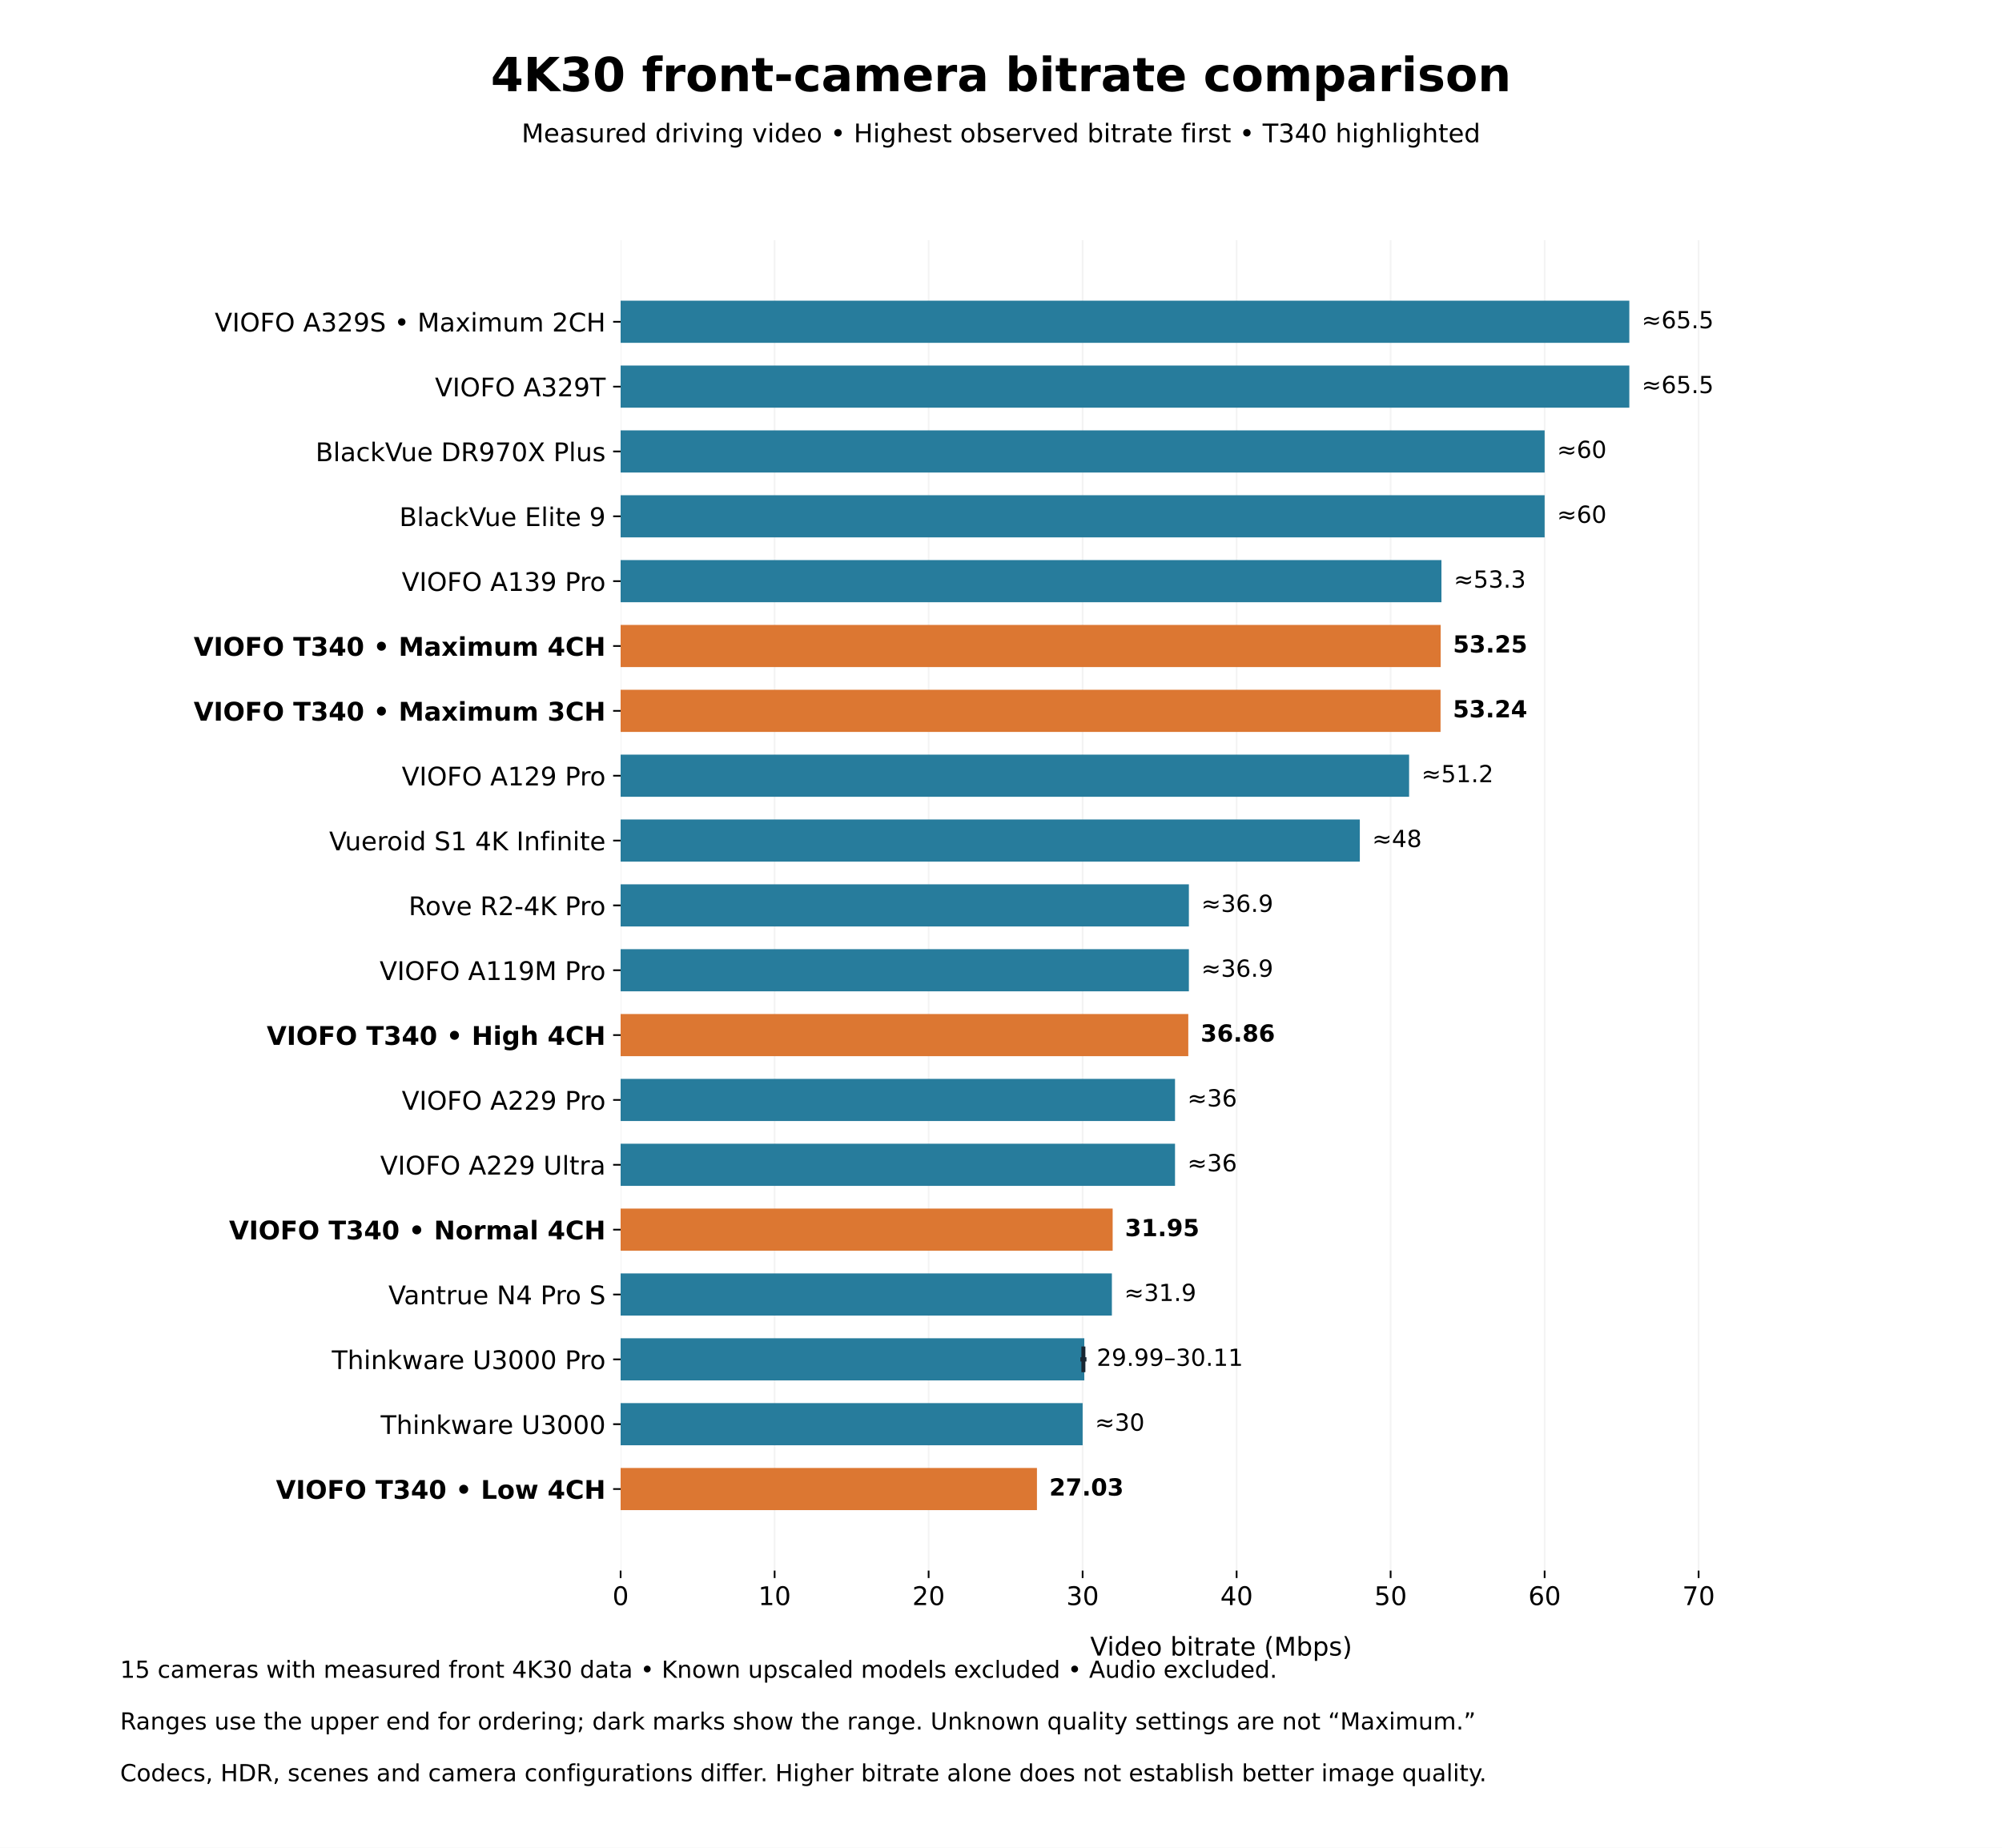
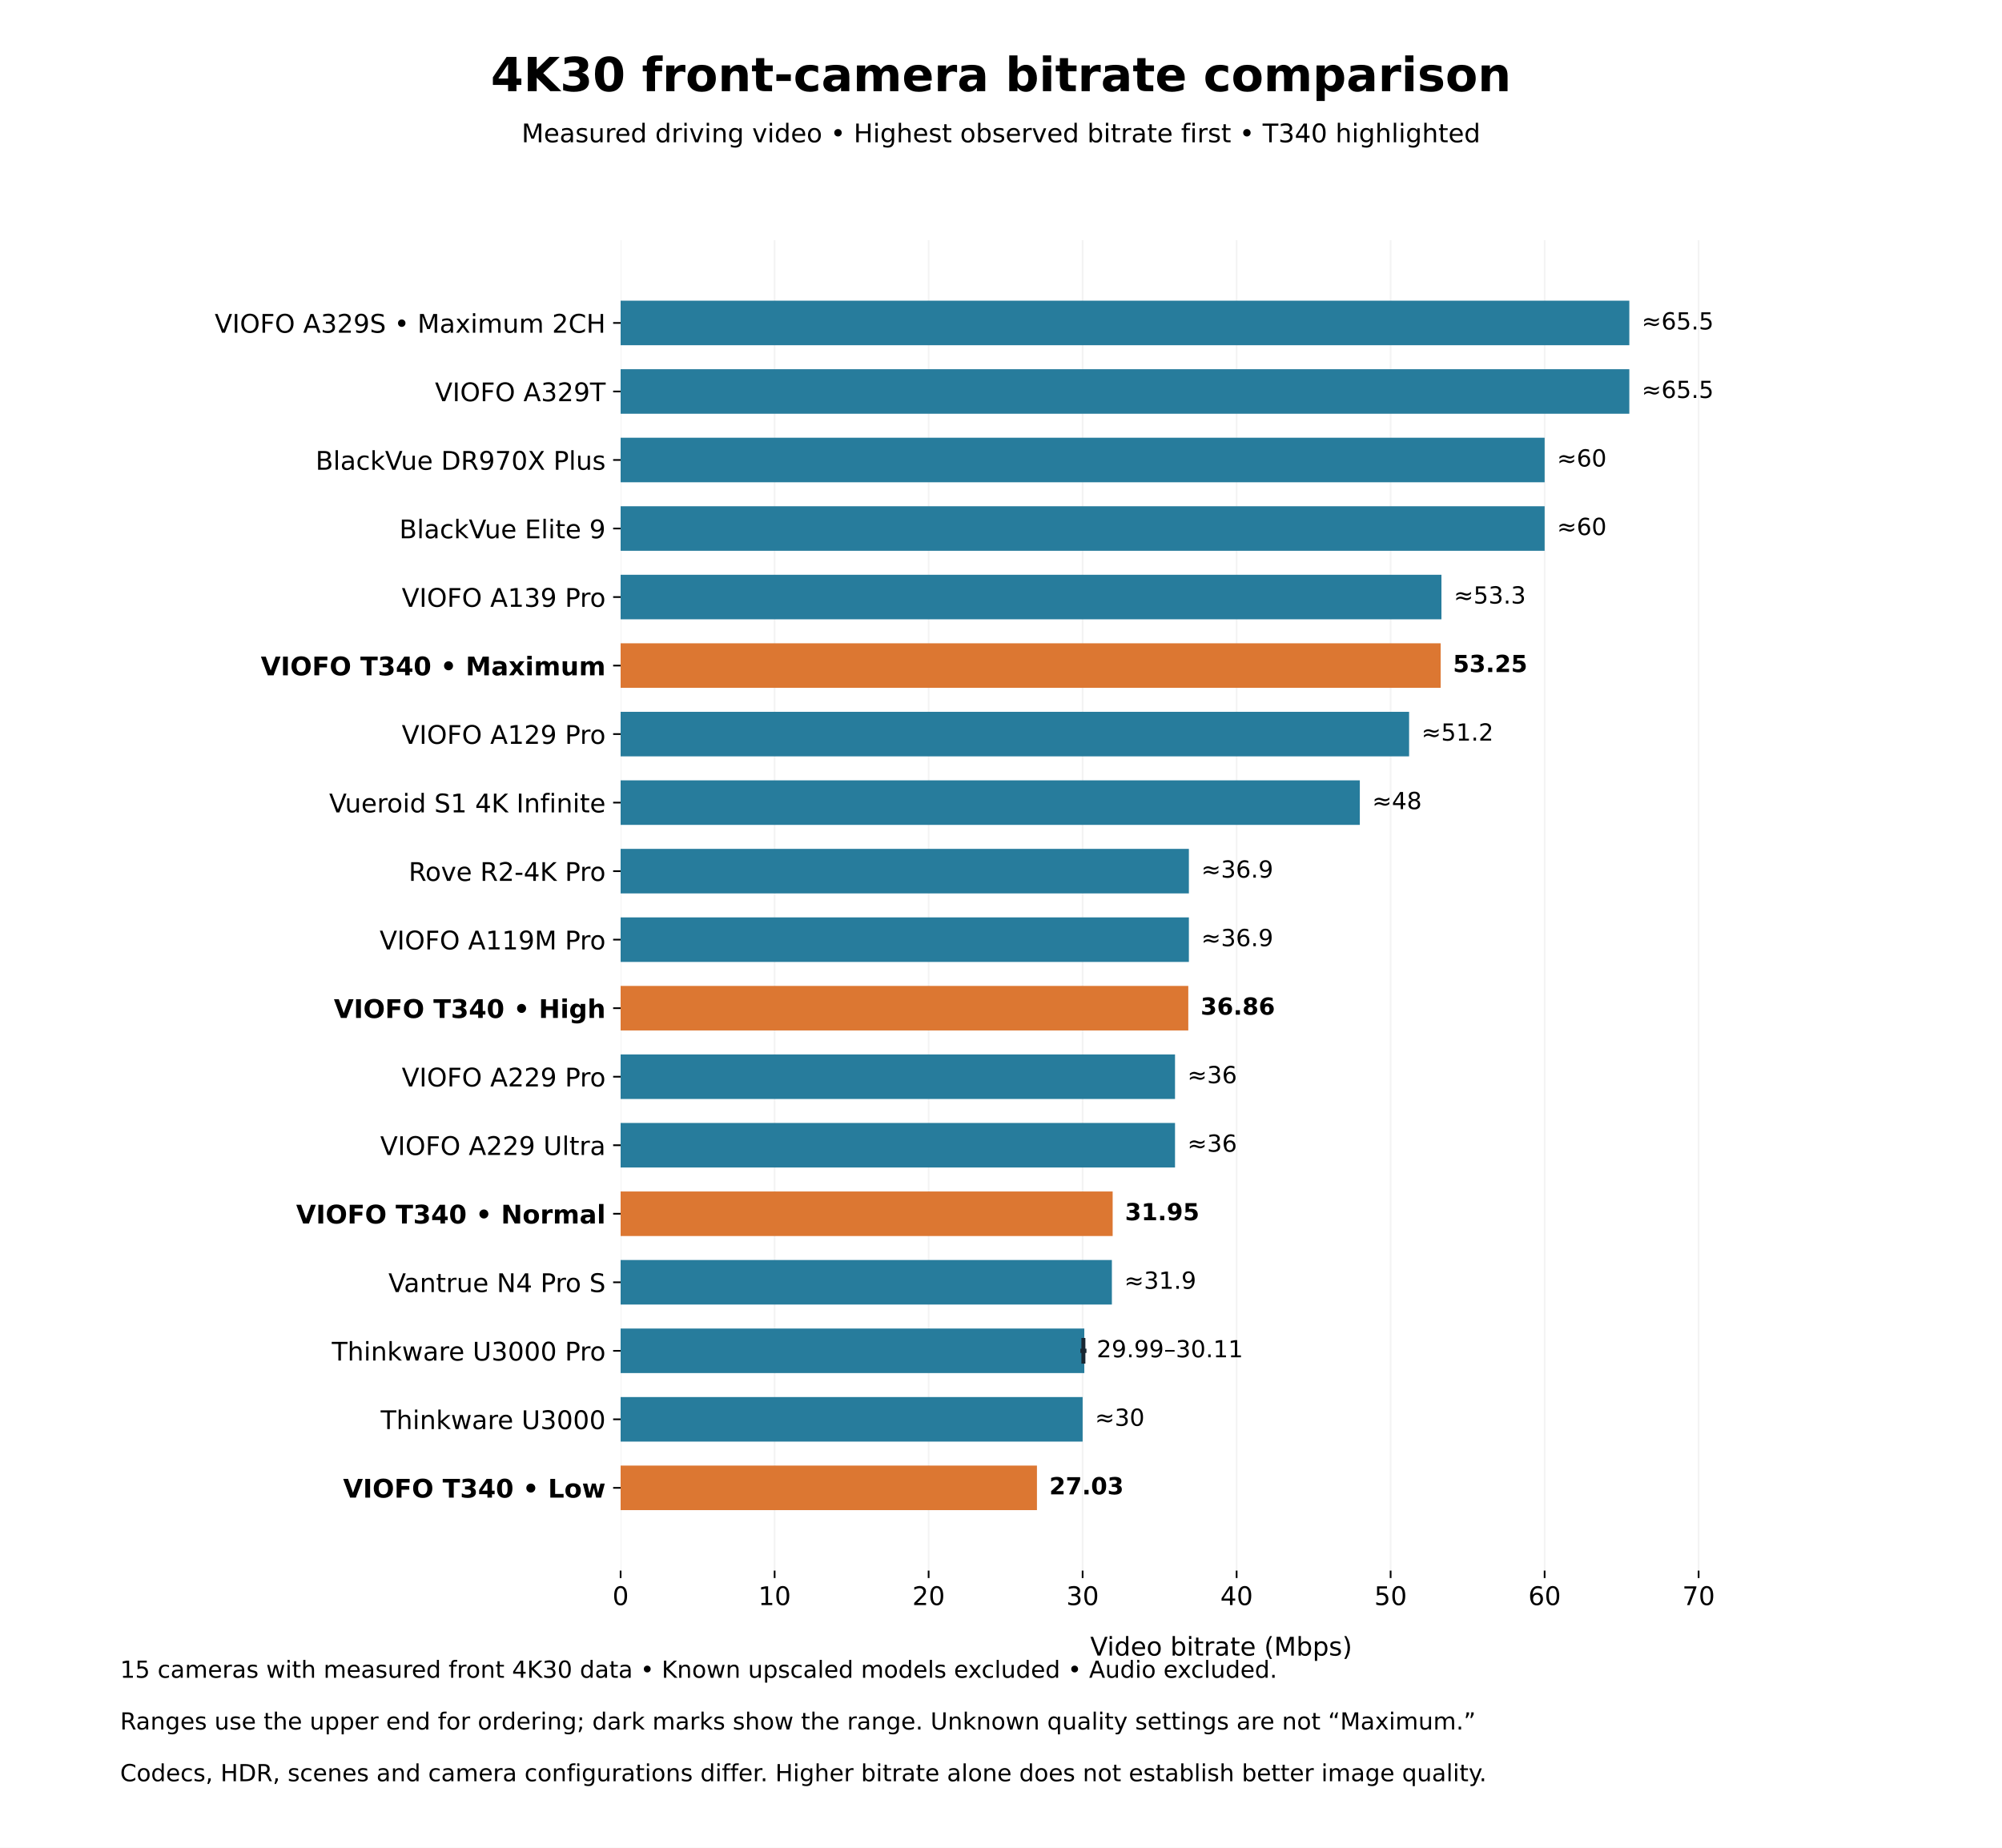
<svg xmlns="http://www.w3.org/2000/svg" xmlns:xlink="http://www.w3.org/1999/xlink" width="936pt" height="864pt" viewBox="0 0 936 864" version="1.1">
  <defs>
    <style type="text/css">*{stroke-linejoin: round; stroke-linecap: butt}</style>
  </defs>
  <g id="figure_1">
    <g id="patch_1">
      <path d="M 0 864 L 936 864 L 936 0 L 0 0 z " style="fill: #ffffff" />
    </g>
    <g id="axes_1">
      <g id="patch_2">
        <path d="M 290.16 734.4 L 851.76 734.4 L 851.76 112.32 L 290.16 112.32 z " style="fill: #ffffff" />
      </g>
      <g id="matplotlib.axis_1">
        <g id="xtick_1">
          <g id="line2d_1">
-             <path d="M 290.16 734.4 L 290.16 112.32 " clip-path="url(#p2462188b2b)" style="fill: none; stroke: #b0b0b0; stroke-opacity: 0.15; stroke-width: 0.8; stroke-linecap: square" />
+             <path d="M 290.16 734.4 L 290.16 112.32 " clip-path="url(#peb19c8f336)" style="fill: none; stroke: #b0b0b0; stroke-opacity: 0.15; stroke-width: 0.8; stroke-linecap: square" />
          </g>
          <g id="line2d_2">
            <defs>
-               <path id="m1e39754d45" d="M 0 0 L 0 3.5 " style="stroke: #000000; stroke-width: 0.8" />
+               <path id="mff238bcd74" d="M 0 0 L 0 3.5 " style="stroke: #000000; stroke-width: 0.8" />
            </defs>
            <g>
-               <use xlink:href="#m1e39754d45" x="290.16" y="734.4" style="stroke: #000000; stroke-width: 0.8" />
+               <use xlink:href="#mff238bcd74" x="290.16" y="734.4" style="stroke: #000000; stroke-width: 0.8" />
            </g>
          </g>
          <g id="text_1">
            <text style="font: 12px 'DejaVu Sans'; text-anchor: middle" x="290.16" y="750.518" transform="rotate(-0 290.16 750.5181)">0</text>
          </g>
        </g>
        <g id="xtick_2">
          <g id="line2d_3">
-             <path d="M 362.16 734.4 L 362.16 112.32 " clip-path="url(#p2462188b2b)" style="fill: none; stroke: #b0b0b0; stroke-opacity: 0.15; stroke-width: 0.8; stroke-linecap: square" />
+             <path d="M 362.16 734.4 L 362.16 112.32 " clip-path="url(#peb19c8f336)" style="fill: none; stroke: #b0b0b0; stroke-opacity: 0.15; stroke-width: 0.8; stroke-linecap: square" />
          </g>
          <g id="line2d_4">
            <g>
-               <use xlink:href="#m1e39754d45" x="362.16" y="734.4" style="stroke: #000000; stroke-width: 0.8" />
+               <use xlink:href="#mff238bcd74" x="362.16" y="734.4" style="stroke: #000000; stroke-width: 0.8" />
            </g>
          </g>
          <g id="text_2">
            <text style="font: 12px 'DejaVu Sans'; text-anchor: middle" x="362.16" y="750.518" transform="rotate(-0 362.16 750.5181)">10</text>
          </g>
        </g>
        <g id="xtick_3">
          <g id="line2d_5">
-             <path d="M 434.16 734.4 L 434.16 112.32 " clip-path="url(#p2462188b2b)" style="fill: none; stroke: #b0b0b0; stroke-opacity: 0.15; stroke-width: 0.8; stroke-linecap: square" />
+             <path d="M 434.16 734.4 L 434.16 112.32 " clip-path="url(#peb19c8f336)" style="fill: none; stroke: #b0b0b0; stroke-opacity: 0.15; stroke-width: 0.8; stroke-linecap: square" />
          </g>
          <g id="line2d_6">
            <g>
-               <use xlink:href="#m1e39754d45" x="434.16" y="734.4" style="stroke: #000000; stroke-width: 0.8" />
+               <use xlink:href="#mff238bcd74" x="434.16" y="734.4" style="stroke: #000000; stroke-width: 0.8" />
            </g>
          </g>
          <g id="text_3">
            <text style="font: 12px 'DejaVu Sans'; text-anchor: middle" x="434.16" y="750.518" transform="rotate(-0 434.16 750.5181)">20</text>
          </g>
        </g>
        <g id="xtick_4">
          <g id="line2d_7">
-             <path d="M 506.16 734.4 L 506.16 112.32 " clip-path="url(#p2462188b2b)" style="fill: none; stroke: #b0b0b0; stroke-opacity: 0.15; stroke-width: 0.8; stroke-linecap: square" />
+             <path d="M 506.16 734.4 L 506.16 112.32 " clip-path="url(#peb19c8f336)" style="fill: none; stroke: #b0b0b0; stroke-opacity: 0.15; stroke-width: 0.8; stroke-linecap: square" />
          </g>
          <g id="line2d_8">
            <g>
-               <use xlink:href="#m1e39754d45" x="506.16" y="734.4" style="stroke: #000000; stroke-width: 0.8" />
+               <use xlink:href="#mff238bcd74" x="506.16" y="734.4" style="stroke: #000000; stroke-width: 0.8" />
            </g>
          </g>
          <g id="text_4">
            <text style="font: 12px 'DejaVu Sans'; text-anchor: middle" x="506.16" y="750.518" transform="rotate(-0 506.16 750.5181)">30</text>
          </g>
        </g>
        <g id="xtick_5">
          <g id="line2d_9">
-             <path d="M 578.16 734.4 L 578.16 112.32 " clip-path="url(#p2462188b2b)" style="fill: none; stroke: #b0b0b0; stroke-opacity: 0.15; stroke-width: 0.8; stroke-linecap: square" />
+             <path d="M 578.16 734.4 L 578.16 112.32 " clip-path="url(#peb19c8f336)" style="fill: none; stroke: #b0b0b0; stroke-opacity: 0.15; stroke-width: 0.8; stroke-linecap: square" />
          </g>
          <g id="line2d_10">
            <g>
-               <use xlink:href="#m1e39754d45" x="578.16" y="734.4" style="stroke: #000000; stroke-width: 0.8" />
+               <use xlink:href="#mff238bcd74" x="578.16" y="734.4" style="stroke: #000000; stroke-width: 0.8" />
            </g>
          </g>
          <g id="text_5">
            <text style="font: 12px 'DejaVu Sans'; text-anchor: middle" x="578.16" y="750.518" transform="rotate(-0 578.16 750.5181)">40</text>
          </g>
        </g>
        <g id="xtick_6">
          <g id="line2d_11">
-             <path d="M 650.16 734.4 L 650.16 112.32 " clip-path="url(#p2462188b2b)" style="fill: none; stroke: #b0b0b0; stroke-opacity: 0.15; stroke-width: 0.8; stroke-linecap: square" />
+             <path d="M 650.16 734.4 L 650.16 112.32 " clip-path="url(#peb19c8f336)" style="fill: none; stroke: #b0b0b0; stroke-opacity: 0.15; stroke-width: 0.8; stroke-linecap: square" />
          </g>
          <g id="line2d_12">
            <g>
-               <use xlink:href="#m1e39754d45" x="650.16" y="734.4" style="stroke: #000000; stroke-width: 0.8" />
+               <use xlink:href="#mff238bcd74" x="650.16" y="734.4" style="stroke: #000000; stroke-width: 0.8" />
            </g>
          </g>
          <g id="text_6">
            <text style="font: 12px 'DejaVu Sans'; text-anchor: middle" x="650.16" y="750.518" transform="rotate(-0 650.16 750.5181)">50</text>
          </g>
        </g>
        <g id="xtick_7">
          <g id="line2d_13">
-             <path d="M 722.16 734.4 L 722.16 112.32 " clip-path="url(#p2462188b2b)" style="fill: none; stroke: #b0b0b0; stroke-opacity: 0.15; stroke-width: 0.8; stroke-linecap: square" />
+             <path d="M 722.16 734.4 L 722.16 112.32 " clip-path="url(#peb19c8f336)" style="fill: none; stroke: #b0b0b0; stroke-opacity: 0.15; stroke-width: 0.8; stroke-linecap: square" />
          </g>
          <g id="line2d_14">
            <g>
-               <use xlink:href="#m1e39754d45" x="722.16" y="734.4" style="stroke: #000000; stroke-width: 0.8" />
+               <use xlink:href="#mff238bcd74" x="722.16" y="734.4" style="stroke: #000000; stroke-width: 0.8" />
            </g>
          </g>
          <g id="text_7">
            <text style="font: 12px 'DejaVu Sans'; text-anchor: middle" x="722.16" y="750.518" transform="rotate(-0 722.16 750.5181)">60</text>
          </g>
        </g>
        <g id="xtick_8">
          <g id="line2d_15">
-             <path d="M 794.16 734.4 L 794.16 112.32 " clip-path="url(#p2462188b2b)" style="fill: none; stroke: #b0b0b0; stroke-opacity: 0.15; stroke-width: 0.8; stroke-linecap: square" />
+             <path d="M 794.16 734.4 L 794.16 112.32 " clip-path="url(#peb19c8f336)" style="fill: none; stroke: #b0b0b0; stroke-opacity: 0.15; stroke-width: 0.8; stroke-linecap: square" />
          </g>
          <g id="line2d_16">
            <g>
-               <use xlink:href="#m1e39754d45" x="794.16" y="734.4" style="stroke: #000000; stroke-width: 0.8" />
+               <use xlink:href="#mff238bcd74" x="794.16" y="734.4" style="stroke: #000000; stroke-width: 0.8" />
            </g>
          </g>
          <g id="text_8">
            <text style="font: 12px 'DejaVu Sans'; text-anchor: middle" x="794.16" y="750.518" transform="rotate(-0 794.16 750.5181)">70</text>
          </g>
        </g>
        <g id="text_9">
          <text style="font: 12px 'DejaVu Sans'; text-anchor: middle" x="570.96" y="774.132" transform="rotate(-0 570.96 774.1319)">Video bitrate (Mbps)</text>
        </g>
      </g>
      <g id="matplotlib.axis_2">
        <g id="ytick_1">
          <g id="line2d_17">
            <defs>
-               <path id="m3a7147b023" d="M 0 0 L -3.5 0 " style="stroke: #000000; stroke-width: 0.8" />
+               <path id="mfdec8ffe47" d="M 0 0 L -3.5 0 " style="stroke: #000000; stroke-width: 0.8" />
            </defs>
            <g>
-               <use xlink:href="#m3a7147b023" x="290.16" y="150.451" style="stroke: #000000; stroke-width: 0.8" />
+               <use xlink:href="#mfdec8ffe47" x="290.16" y="151.01" style="stroke: #000000; stroke-width: 0.8" />
            </g>
          </g>
          <g id="text_10">
-             <text style="font: 12px 'DejaVu Sans'; text-anchor: end" x="283.16" y="155.01" transform="rotate(-0 283.16 155.0105)">VIOFO A329S • Maximum 2CH</text>
+             <text style="font: 12px 'DejaVu Sans'; text-anchor: end" x="283.16" y="155.569" transform="rotate(-0 283.16 155.5688)">VIOFO A329S • Maximum 2CH</text>
          </g>
        </g>
        <g id="ytick_2">
          <g id="line2d_18">
            <g>
-               <use xlink:href="#m3a7147b023" x="290.16" y="180.775" style="stroke: #000000; stroke-width: 0.8" />
+               <use xlink:href="#mfdec8ffe47" x="290.16" y="183.051" style="stroke: #000000; stroke-width: 0.8" />
            </g>
          </g>
          <g id="text_11">
-             <text style="font: 12px 'DejaVu Sans'; text-anchor: end" x="283.16" y="185.334" transform="rotate(-0 283.16 185.3336)">VIOFO A329T</text>
+             <text style="font: 12px 'DejaVu Sans'; text-anchor: end" x="283.16" y="187.61" transform="rotate(-0 283.16 187.61)">VIOFO A329T</text>
          </g>
        </g>
        <g id="ytick_3">
          <g id="line2d_19">
            <g>
-               <use xlink:href="#m3a7147b023" x="290.16" y="211.098" style="stroke: #000000; stroke-width: 0.8" />
+               <use xlink:href="#mfdec8ffe47" x="290.16" y="215.092" style="stroke: #000000; stroke-width: 0.8" />
            </g>
          </g>
          <g id="text_12">
-             <text style="font: 12px 'DejaVu Sans'; text-anchor: end" x="283.16" y="215.657" transform="rotate(-0 283.16 215.6568)">BlackVue DR970X Plus</text>
+             <text style="font: 12px 'DejaVu Sans'; text-anchor: end" x="283.16" y="219.651" transform="rotate(-0 283.16 219.6512)">BlackVue DR970X Plus</text>
          </g>
        </g>
        <g id="ytick_4">
          <g id="line2d_20">
            <g>
-               <use xlink:href="#m3a7147b023" x="290.16" y="241.421" style="stroke: #000000; stroke-width: 0.8" />
+               <use xlink:href="#mfdec8ffe47" x="290.16" y="247.133" style="stroke: #000000; stroke-width: 0.8" />
            </g>
          </g>
          <g id="text_13">
-             <text style="font: 12px 'DejaVu Sans'; text-anchor: end" x="283.16" y="245.98" transform="rotate(-0 283.16 245.98)">BlackVue Elite 9</text>
+             <text style="font: 12px 'DejaVu Sans'; text-anchor: end" x="283.16" y="251.692" transform="rotate(-0 283.16 251.6924)">BlackVue Elite 9</text>
          </g>
        </g>
        <g id="ytick_5">
          <g id="line2d_21">
            <g>
-               <use xlink:href="#m3a7147b023" x="290.16" y="271.744" style="stroke: #000000; stroke-width: 0.8" />
+               <use xlink:href="#mfdec8ffe47" x="290.16" y="279.175" style="stroke: #000000; stroke-width: 0.8" />
            </g>
          </g>
          <g id="text_14">
-             <text style="font: 12px 'DejaVu Sans'; text-anchor: end" x="283.16" y="276.303" transform="rotate(-0 283.16 276.3032)">VIOFO A139 Pro</text>
+             <text style="font: 12px 'DejaVu Sans'; text-anchor: end" x="283.16" y="283.734" transform="rotate(-0 283.16 283.7336)">VIOFO A139 Pro</text>
          </g>
        </g>
        <g id="ytick_6">
          <g id="line2d_22">
            <g>
-               <use xlink:href="#m3a7147b023" x="290.16" y="302.067" style="stroke: #000000; stroke-width: 0.8" />
+               <use xlink:href="#mfdec8ffe47" x="290.16" y="311.216" style="stroke: #000000; stroke-width: 0.8" />
            </g>
          </g>
          <g id="text_15">
-             <text style="font: 700 12px 'DejaVu Sans'; text-anchor: end" x="283.16" y="306.626" transform="rotate(-0 283.16 306.6264)">VIOFO T340 • Maximum 4CH</text>
+             <text style="font: 700 12px 'DejaVu Sans'; text-anchor: end" x="283.16" y="315.775" transform="rotate(-0 283.16 315.7748)">VIOFO T340 • Maximum</text>
          </g>
        </g>
        <g id="ytick_7">
          <g id="line2d_23">
            <g>
-               <use xlink:href="#m3a7147b023" x="290.16" y="332.39" style="stroke: #000000; stroke-width: 0.8" />
+               <use xlink:href="#mfdec8ffe47" x="290.16" y="343.257" style="stroke: #000000; stroke-width: 0.8" />
            </g>
          </g>
          <g id="text_16">
-             <text style="font: 700 12px 'DejaVu Sans'; text-anchor: end" x="283.16" y="336.95" transform="rotate(-0 283.16 336.9495)">VIOFO T340 • Maximum 3CH</text>
+             <text style="font: 12px 'DejaVu Sans'; text-anchor: end" x="283.16" y="347.816" transform="rotate(-0 283.16 347.816)">VIOFO A129 Pro</text>
          </g>
        </g>
        <g id="ytick_8">
          <g id="line2d_24">
            <g>
-               <use xlink:href="#m3a7147b023" x="290.16" y="362.714" style="stroke: #000000; stroke-width: 0.8" />
+               <use xlink:href="#mfdec8ffe47" x="290.16" y="375.298" style="stroke: #000000; stroke-width: 0.8" />
            </g>
          </g>
          <g id="text_17">
-             <text style="font: 12px 'DejaVu Sans'; text-anchor: end" x="283.16" y="367.273" transform="rotate(-0 283.16 367.2727)">VIOFO A129 Pro</text>
+             <text style="font: 12px 'DejaVu Sans'; text-anchor: end" x="283.16" y="379.857" transform="rotate(-0 283.16 379.8573)">Vueroid S1 4K Infinite</text>
          </g>
        </g>
        <g id="ytick_9">
          <g id="line2d_25">
            <g>
-               <use xlink:href="#m3a7147b023" x="290.16" y="393.037" style="stroke: #000000; stroke-width: 0.8" />
+               <use xlink:href="#mfdec8ffe47" x="290.16" y="407.339" style="stroke: #000000; stroke-width: 0.8" />
            </g>
          </g>
          <g id="text_18">
-             <text style="font: 12px 'DejaVu Sans'; text-anchor: end" x="283.16" y="397.596" transform="rotate(-0 283.16 397.5959)">Vueroid S1 4K Infinite</text>
+             <text style="font: 12px 'DejaVu Sans'; text-anchor: end" x="283.16" y="411.898" transform="rotate(-0 283.16 411.8985)">Rove R2-4K Pro</text>
          </g>
        </g>
        <g id="ytick_10">
          <g id="line2d_26">
            <g>
-               <use xlink:href="#m3a7147b023" x="290.16" y="423.36" style="stroke: #000000; stroke-width: 0.8" />
+               <use xlink:href="#mfdec8ffe47" x="290.16" y="439.381" style="stroke: #000000; stroke-width: 0.8" />
            </g>
          </g>
          <g id="text_19">
-             <text style="font: 12px 'DejaVu Sans'; text-anchor: end" x="283.16" y="427.919" transform="rotate(-0 283.16 427.9191)">Rove R2-4K Pro</text>
+             <text style="font: 12px 'DejaVu Sans'; text-anchor: end" x="283.16" y="443.94" transform="rotate(-0 283.16 443.9397)">VIOFO A119M Pro</text>
          </g>
        </g>
        <g id="ytick_11">
          <g id="line2d_27">
            <g>
-               <use xlink:href="#m3a7147b023" x="290.16" y="453.683" style="stroke: #000000; stroke-width: 0.8" />
+               <use xlink:href="#mfdec8ffe47" x="290.16" y="471.422" style="stroke: #000000; stroke-width: 0.8" />
            </g>
          </g>
          <g id="text_20">
-             <text style="font: 12px 'DejaVu Sans'; text-anchor: end" x="283.16" y="458.242" transform="rotate(-0 283.16 458.2422)">VIOFO A119M Pro</text>
+             <text style="font: 700 12px 'DejaVu Sans'; text-anchor: end" x="283.16" y="475.981" transform="rotate(-0 283.16 475.9809)">VIOFO T340 • High</text>
          </g>
        </g>
        <g id="ytick_12">
          <g id="line2d_28">
            <g>
-               <use xlink:href="#m3a7147b023" x="290.16" y="484.006" style="stroke: #000000; stroke-width: 0.8" />
+               <use xlink:href="#mfdec8ffe47" x="290.16" y="503.463" style="stroke: #000000; stroke-width: 0.8" />
            </g>
          </g>
          <g id="text_21">
-             <text style="font: 700 12px 'DejaVu Sans'; text-anchor: end" x="283.16" y="488.565" transform="rotate(-0 283.16 488.5654)">VIOFO T340 • High 4CH</text>
+             <text style="font: 12px 'DejaVu Sans'; text-anchor: end" x="283.16" y="508.022" transform="rotate(-0 283.16 508.0221)">VIOFO A229 Pro</text>
          </g>
        </g>
        <g id="ytick_13">
          <g id="line2d_29">
            <g>
-               <use xlink:href="#m3a7147b023" x="290.16" y="514.33" style="stroke: #000000; stroke-width: 0.8" />
+               <use xlink:href="#mfdec8ffe47" x="290.16" y="535.504" style="stroke: #000000; stroke-width: 0.8" />
            </g>
          </g>
          <g id="text_22">
-             <text style="font: 12px 'DejaVu Sans'; text-anchor: end" x="283.16" y="518.889" transform="rotate(-0 283.16 518.8886)">VIOFO A229 Pro</text>
+             <text style="font: 12px 'DejaVu Sans'; text-anchor: end" x="283.16" y="540.063" transform="rotate(-0 283.16 540.0633)">VIOFO A229 Ultra</text>
          </g>
        </g>
        <g id="ytick_14">
          <g id="line2d_30">
            <g>
-               <use xlink:href="#m3a7147b023" x="290.16" y="544.653" style="stroke: #000000; stroke-width: 0.8" />
+               <use xlink:href="#mfdec8ffe47" x="290.16" y="567.545" style="stroke: #000000; stroke-width: 0.8" />
            </g>
          </g>
          <g id="text_23">
-             <text style="font: 12px 'DejaVu Sans'; text-anchor: end" x="283.16" y="549.212" transform="rotate(-0 283.16 549.2118)">VIOFO A229 Ultra</text>
+             <text style="font: 700 12px 'DejaVu Sans'; text-anchor: end" x="283.16" y="572.104" transform="rotate(-0 283.16 572.1045)">VIOFO T340 • Normal</text>
          </g>
        </g>
        <g id="ytick_15">
          <g id="line2d_31">
            <g>
-               <use xlink:href="#m3a7147b023" x="290.16" y="574.976" style="stroke: #000000; stroke-width: 0.8" />
+               <use xlink:href="#mfdec8ffe47" x="290.16" y="599.587" style="stroke: #000000; stroke-width: 0.8" />
            </g>
          </g>
          <g id="text_24">
-             <text style="font: 700 12px 'DejaVu Sans'; text-anchor: end" x="283.16" y="579.535" transform="rotate(-0 283.16 579.535)">VIOFO T340 • Normal 4CH</text>
+             <text style="font: 12px 'DejaVu Sans'; text-anchor: end" x="283.16" y="604.146" transform="rotate(-0 283.16 604.1457)">Vantrue N4 Pro S</text>
          </g>
        </g>
        <g id="ytick_16">
          <g id="line2d_32">
            <g>
-               <use xlink:href="#m3a7147b023" x="290.16" y="605.299" style="stroke: #000000; stroke-width: 0.8" />
+               <use xlink:href="#mfdec8ffe47" x="290.16" y="631.628" style="stroke: #000000; stroke-width: 0.8" />
            </g>
          </g>
          <g id="text_25">
-             <text style="font: 12px 'DejaVu Sans'; text-anchor: end" x="283.16" y="609.858" transform="rotate(-0 283.16 609.8581)">Vantrue N4 Pro S</text>
+             <text style="font: 12px 'DejaVu Sans'; text-anchor: end" x="283.16" y="636.187" transform="rotate(-0 283.16 636.1869)">Thinkware U3000 Pro</text>
          </g>
        </g>
        <g id="ytick_17">
          <g id="line2d_33">
            <g>
-               <use xlink:href="#m3a7147b023" x="290.16" y="635.622" style="stroke: #000000; stroke-width: 0.8" />
+               <use xlink:href="#mfdec8ffe47" x="290.16" y="663.669" style="stroke: #000000; stroke-width: 0.8" />
            </g>
          </g>
          <g id="text_26">
-             <text style="font: 12px 'DejaVu Sans'; text-anchor: end" x="283.16" y="640.181" transform="rotate(-0 283.16 640.1813)">Thinkware U3000 Pro</text>
+             <text style="font: 12px 'DejaVu Sans'; text-anchor: end" x="283.16" y="668.228" transform="rotate(-0 283.16 668.2281)">Thinkware U3000</text>
          </g>
        </g>
        <g id="ytick_18">
          <g id="line2d_34">
            <g>
-               <use xlink:href="#m3a7147b023" x="290.16" y="665.945" style="stroke: #000000; stroke-width: 0.8" />
+               <use xlink:href="#mfdec8ffe47" x="290.16" y="695.71" style="stroke: #000000; stroke-width: 0.8" />
            </g>
          </g>
          <g id="text_27">
-             <text style="font: 12px 'DejaVu Sans'; text-anchor: end" x="283.16" y="670.504" transform="rotate(-0 283.16 670.5045)">Thinkware U3000</text>
-           </g>
-         </g>
-         <g id="ytick_19">
-           <g id="line2d_35">
-             <g>
-               <use xlink:href="#m3a7147b023" x="290.16" y="696.269" style="stroke: #000000; stroke-width: 0.8" />
-             </g>
-           </g>
-           <g id="text_28">
-             <text style="font: 700 12px 'DejaVu Sans'; text-anchor: end" x="283.16" y="700.828" transform="rotate(-0 283.16 700.8277)">VIOFO T340 • Low 4CH</text>
+             <text style="font: 700 12px 'DejaVu Sans'; text-anchor: end" x="283.16" y="700.269" transform="rotate(-0 283.16 700.2693)">VIOFO T340 • Low</text>
          </g>
        </g>
      </g>
      <g id="patch_3">
-         <path d="M 290.16 140.596 L 761.76 140.596 L 761.76 160.306 L 290.16 160.306 z " clip-path="url(#p2462188b2b)" style="fill: #277c9c" />
+         <path d="M 290.16 140.596 L 761.76 140.596 L 761.76 161.423 L 290.16 161.423 z " clip-path="url(#peb19c8f336)" style="fill: #277c9c" />
      </g>
      <g id="patch_4">
-         <path d="M 290.16 170.92 L 761.76 170.92 L 761.76 190.63 L 290.16 190.63 z " clip-path="url(#p2462188b2b)" style="fill: #277c9c" />
+         <path d="M 290.16 172.638 L 761.76 172.638 L 761.76 193.464 L 290.16 193.464 z " clip-path="url(#peb19c8f336)" style="fill: #277c9c" />
      </g>
      <g id="patch_5">
-         <path d="M 290.16 201.243 L 722.16 201.243 L 722.16 220.953 L 290.16 220.953 z " clip-path="url(#p2462188b2b)" style="fill: #277c9c" />
+         <path d="M 290.16 204.679 L 722.16 204.679 L 722.16 225.506 L 290.16 225.506 z " clip-path="url(#peb19c8f336)" style="fill: #277c9c" />
      </g>
      <g id="patch_6">
-         <path d="M 290.16 231.566 L 722.16 231.566 L 722.16 251.276 L 290.16 251.276 z " clip-path="url(#p2462188b2b)" style="fill: #277c9c" />
+         <path d="M 290.16 236.72 L 722.16 236.72 L 722.16 257.547 L 290.16 257.547 z " clip-path="url(#peb19c8f336)" style="fill: #277c9c" />
      </g>
      <g id="patch_7">
-         <path d="M 290.16 261.889 L 673.92 261.889 L 673.92 281.599 L 290.16 281.599 z " clip-path="url(#p2462188b2b)" style="fill: #277c9c" />
+         <path d="M 290.16 268.761 L 673.92 268.761 L 673.92 289.588 L 290.16 289.588 z " clip-path="url(#peb19c8f336)" style="fill: #277c9c" />
      </g>
      <g id="patch_8">
-         <path d="M 290.16 292.212 L 673.558 292.212 L 673.558 311.922 L 290.16 311.922 z " clip-path="url(#p2462188b2b)" style="fill: #dc7732" />
+         <path d="M 290.16 300.802 L 673.558 300.802 L 673.558 321.629 L 290.16 321.629 z " clip-path="url(#peb19c8f336)" style="fill: #dc7732" />
      </g>
      <g id="patch_9">
-         <path d="M 290.16 322.535 L 673.505 322.535 L 673.505 342.245 L 290.16 342.245 z " clip-path="url(#p2462188b2b)" style="fill: #dc7732" />
+         <path d="M 290.16 332.844 L 658.8 332.844 L 658.8 353.67 L 290.16 353.67 z " clip-path="url(#peb19c8f336)" style="fill: #277c9c" />
      </g>
      <g id="patch_10">
-         <path d="M 290.16 352.859 L 658.8 352.859 L 658.8 372.569 L 290.16 372.569 z " clip-path="url(#p2462188b2b)" style="fill: #277c9c" />
+         <path d="M 290.16 364.885 L 635.76 364.885 L 635.76 385.712 L 290.16 385.712 z " clip-path="url(#peb19c8f336)" style="fill: #277c9c" />
      </g>
      <g id="patch_11">
-         <path d="M 290.16 383.182 L 635.76 383.182 L 635.76 402.892 L 290.16 402.892 z " clip-path="url(#p2462188b2b)" style="fill: #277c9c" />
+         <path d="M 290.16 396.926 L 555.84 396.926 L 555.84 417.753 L 290.16 417.753 z " clip-path="url(#peb19c8f336)" style="fill: #277c9c" />
      </g>
      <g id="patch_12">
-         <path d="M 290.16 413.505 L 555.84 413.505 L 555.84 433.215 L 290.16 433.215 z " clip-path="url(#p2462188b2b)" style="fill: #277c9c" />
+         <path d="M 290.16 428.967 L 555.84 428.967 L 555.84 449.794 L 290.16 449.794 z " clip-path="url(#peb19c8f336)" style="fill: #277c9c" />
      </g>
      <g id="patch_13">
-         <path d="M 290.16 443.828 L 555.84 443.828 L 555.84 463.538 L 290.16 463.538 z " clip-path="url(#p2462188b2b)" style="fill: #277c9c" />
+         <path d="M 290.16 461.008 L 555.564 461.008 L 555.564 481.835 L 290.16 481.835 z " clip-path="url(#peb19c8f336)" style="fill: #dc7732" />
      </g>
      <g id="patch_14">
-         <path d="M 290.16 474.151 L 555.564 474.151 L 555.564 493.861 L 290.16 493.861 z " clip-path="url(#p2462188b2b)" style="fill: #dc7732" />
+         <path d="M 290.16 493.05 L 549.36 493.05 L 549.36 513.876 L 290.16 513.876 z " clip-path="url(#peb19c8f336)" style="fill: #277c9c" />
      </g>
      <g id="patch_15">
-         <path d="M 290.16 504.475 L 549.36 504.475 L 549.36 524.185 L 290.16 524.185 z " clip-path="url(#p2462188b2b)" style="fill: #277c9c" />
+         <path d="M 290.16 525.091 L 549.36 525.091 L 549.36 545.918 L 290.16 545.918 z " clip-path="url(#peb19c8f336)" style="fill: #277c9c" />
      </g>
      <g id="patch_16">
-         <path d="M 290.16 534.798 L 549.36 534.798 L 549.36 554.508 L 290.16 554.508 z " clip-path="url(#p2462188b2b)" style="fill: #277c9c" />
+         <path d="M 290.16 557.132 L 520.205 557.132 L 520.205 577.959 L 290.16 577.959 z " clip-path="url(#peb19c8f336)" style="fill: #dc7732" />
      </g>
      <g id="patch_17">
-         <path d="M 290.16 565.121 L 520.205 565.121 L 520.205 584.831 L 290.16 584.831 z " clip-path="url(#p2462188b2b)" style="fill: #dc7732" />
+         <path d="M 290.16 589.173 L 519.84 589.173 L 519.84 610 L 290.16 610 z " clip-path="url(#peb19c8f336)" style="fill: #277c9c" />
      </g>
      <g id="patch_18">
-         <path d="M 290.16 595.444 L 519.84 595.444 L 519.84 615.154 L 290.16 615.154 z " clip-path="url(#p2462188b2b)" style="fill: #277c9c" />
+         <path d="M 290.16 621.214 L 506.952 621.214 L 506.952 642.041 L 290.16 642.041 z " clip-path="url(#peb19c8f336)" style="fill: #277c9c" />
      </g>
      <g id="patch_19">
-         <path d="M 290.16 625.767 L 506.952 625.767 L 506.952 645.477 L 290.16 645.477 z " clip-path="url(#p2462188b2b)" style="fill: #277c9c" />
+         <path d="M 290.16 653.256 L 506.16 653.256 L 506.16 674.082 L 290.16 674.082 z " clip-path="url(#peb19c8f336)" style="fill: #277c9c" />
      </g>
      <g id="patch_20">
-         <path d="M 290.16 656.09 L 506.16 656.09 L 506.16 675.8 L 290.16 675.8 z " clip-path="url(#p2462188b2b)" style="fill: #277c9c" />
-       </g>
-       <g id="patch_21">
-         <path d="M 290.16 686.414 L 484.805 686.414 L 484.805 706.124 L 290.16 706.124 z " clip-path="url(#p2462188b2b)" style="fill: #dc7732" />
-       </g>
-       <g id="line2d_36">
-         <path d="M 506.088 635.622 L 506.952 635.622 " clip-path="url(#p2462188b2b)" style="fill: none; stroke: #182733; stroke-width: 2; stroke-linecap: square" />
+         <path d="M 290.16 685.297 L 484.805 685.297 L 484.805 706.124 L 290.16 706.124 z " clip-path="url(#peb19c8f336)" style="fill: #dc7732" />
+       </g>
+       <g id="line2d_35">
+         <path d="M 506.088 631.628 L 506.952 631.628 " clip-path="url(#peb19c8f336)" style="fill: none; stroke: #182733; stroke-width: 2; stroke-linecap: square" />
        <defs>
-           <path id="m90fa2ea88e" d="M 0 6 L 0 -6 " style="stroke: #182733" />
+           <path id="m45a87624b2" d="M 0 6 L 0 -6 " style="stroke: #182733" />
        </defs>
-         <g clip-path="url(#p2462188b2b)">
-           <use xlink:href="#m90fa2ea88e" x="506.088" y="635.622" style="fill: #182733; stroke: #182733" />
-           <use xlink:href="#m90fa2ea88e" x="506.952" y="635.622" style="fill: #182733; stroke: #182733" />
-         </g>
+         <g clip-path="url(#peb19c8f336)">
+           <use xlink:href="#m45a87624b2" x="506.088" y="631.628" style="fill: #182733; stroke: #182733" />
+           <use xlink:href="#m45a87624b2" x="506.952" y="631.628" style="fill: #182733; stroke: #182733" />
+         </g>
+       </g>
+       <g id="text_28">
+         <text style="font: 11px 'DejaVu Sans'; text-anchor: start" x="767.52" y="154.045" transform="rotate(-0 767.52 154.0451)">≈65.5</text>
      </g>
      <g id="text_29">
-         <text style="font: 11px 'DejaVu Sans'; text-anchor: start" x="767.52" y="153.487" transform="rotate(-0 767.52 153.4867)">≈65.5</text>
+         <text style="font: 11px 'DejaVu Sans'; text-anchor: start" x="767.52" y="186.086" transform="rotate(-0 767.52 186.0863)">≈65.5</text>
      </g>
      <g id="text_30">
-         <text style="font: 11px 'DejaVu Sans'; text-anchor: start" x="767.52" y="183.81" transform="rotate(-0 767.52 183.8099)">≈65.5</text>
+         <text style="font: 11px 'DejaVu Sans'; text-anchor: start" x="727.92" y="218.127" transform="rotate(-0 727.92 218.1275)">≈60</text>
      </g>
      <g id="text_31">
-         <text style="font: 11px 'DejaVu Sans'; text-anchor: start" x="727.92" y="214.133" transform="rotate(-0 727.92 214.1331)">≈60</text>
+         <text style="font: 11px 'DejaVu Sans'; text-anchor: start" x="727.92" y="250.169" transform="rotate(-0 727.92 250.1687)">≈60</text>
      </g>
      <g id="text_32">
-         <text style="font: 11px 'DejaVu Sans'; text-anchor: start" x="727.92" y="244.456" transform="rotate(-0 727.92 244.4562)">≈60</text>
+         <text style="font: 11px 'DejaVu Sans'; text-anchor: start" x="679.68" y="282.21" transform="rotate(-0 679.68 282.2099)">≈53.3</text>
      </g>
      <g id="text_33">
-         <text style="font: 11px 'DejaVu Sans'; text-anchor: start" x="679.68" y="274.779" transform="rotate(-0 679.68 274.7794)">≈53.3</text>
+         <text style="font: 700 11px 'DejaVu Sans'; text-anchor: start" x="679.318" y="314.251" transform="rotate(-0 679.3178 314.2511)">53.25</text>
      </g>
      <g id="text_34">
-         <text style="font: 700 11px 'DejaVu Sans'; text-anchor: start" x="679.318" y="305.103" transform="rotate(-0 679.3178 305.1026)">53.25</text>
+         <text style="font: 11px 'DejaVu Sans'; text-anchor: start" x="664.56" y="346.292" transform="rotate(-0 664.56 346.2923)">≈51.2</text>
      </g>
      <g id="text_35">
-         <text style="font: 700 11px 'DejaVu Sans'; text-anchor: start" x="679.265" y="335.426" transform="rotate(-0 679.2653 335.4258)">53.24</text>
+         <text style="font: 11px 'DejaVu Sans'; text-anchor: start" x="641.52" y="378.334" transform="rotate(-0 641.52 378.3335)">≈48</text>
      </g>
      <g id="text_36">
-         <text style="font: 11px 'DejaVu Sans'; text-anchor: start" x="664.56" y="365.749" transform="rotate(-0 664.56 365.749)">≈51.2</text>
+         <text style="font: 11px 'DejaVu Sans'; text-anchor: start" x="561.6" y="410.375" transform="rotate(-0 561.6 410.3747)">≈36.9</text>
      </g>
      <g id="text_37">
-         <text style="font: 11px 'DejaVu Sans'; text-anchor: start" x="641.52" y="396.072" transform="rotate(-0 641.52 396.0721)">≈48</text>
+         <text style="font: 11px 'DejaVu Sans'; text-anchor: start" x="561.6" y="442.416" transform="rotate(-0 561.6 442.4159)">≈36.9</text>
      </g>
      <g id="text_38">
-         <text style="font: 11px 'DejaVu Sans'; text-anchor: start" x="561.6" y="426.395" transform="rotate(-0 561.6 426.3953)">≈36.9</text>
+         <text style="font: 700 11px 'DejaVu Sans'; text-anchor: start" x="561.324" y="474.457" transform="rotate(-0 561.3238 474.4571)">36.86</text>
      </g>
      <g id="text_39">
-         <text style="font: 11px 'DejaVu Sans'; text-anchor: start" x="561.6" y="456.718" transform="rotate(-0 561.6 456.7185)">≈36.9</text>
+         <text style="font: 11px 'DejaVu Sans'; text-anchor: start" x="555.12" y="506.498" transform="rotate(-0 555.12 506.4983)">≈36</text>
      </g>
      <g id="text_40">
-         <text style="font: 700 11px 'DejaVu Sans'; text-anchor: start" x="561.324" y="487.042" transform="rotate(-0 561.3238 487.0417)">36.86</text>
+         <text style="font: 11px 'DejaVu Sans'; text-anchor: start" x="555.12" y="538.54" transform="rotate(-0 555.12 538.5395)">≈36</text>
      </g>
      <g id="text_41">
-         <text style="font: 11px 'DejaVu Sans'; text-anchor: start" x="555.12" y="517.365" transform="rotate(-0 555.12 517.3648)">≈36</text>
+         <text style="font: 700 11px 'DejaVu Sans'; text-anchor: start" x="525.965" y="570.581" transform="rotate(-0 525.9652 570.5807)">31.95</text>
      </g>
      <g id="text_42">
-         <text style="font: 11px 'DejaVu Sans'; text-anchor: start" x="555.12" y="547.688" transform="rotate(-0 555.12 547.688)">≈36</text>
+         <text style="font: 11px 'DejaVu Sans'; text-anchor: start" x="525.6" y="602.622" transform="rotate(-0 525.6 602.6219)">≈31.9</text>
      </g>
      <g id="text_43">
-         <text style="font: 700 11px 'DejaVu Sans'; text-anchor: start" x="525.965" y="578.011" transform="rotate(-0 525.9652 578.0112)">31.95</text>
+         <text style="font: 11px 'DejaVu Sans'; text-anchor: start" x="512.712" y="634.663" transform="rotate(-0 512.712 634.6631)">29.99–30.11</text>
      </g>
      <g id="text_44">
-         <text style="font: 11px 'DejaVu Sans'; text-anchor: start" x="525.6" y="608.334" transform="rotate(-0 525.6 608.3344)">≈31.9</text>
+         <text style="font: 11px 'DejaVu Sans'; text-anchor: start" x="511.92" y="666.704" transform="rotate(-0 511.92 666.7044)">≈30</text>
      </g>
      <g id="text_45">
-         <text style="font: 11px 'DejaVu Sans'; text-anchor: start" x="512.712" y="638.658" transform="rotate(-0 512.712 638.6576)">29.99–30.11</text>
-       </g>
-       <g id="text_46">
-         <text style="font: 11px 'DejaVu Sans'; text-anchor: start" x="511.92" y="668.981" transform="rotate(-0 511.92 668.9807)">≈30</text>
-       </g>
-       <g id="text_47">
-         <text style="font: 700 11px 'DejaVu Sans'; text-anchor: start" x="490.565" y="699.304" transform="rotate(-0 490.5649 699.3039)">27.03</text>
-       </g>
+         <text style="font: 700 11px 'DejaVu Sans'; text-anchor: start" x="490.565" y="698.746" transform="rotate(-0 490.5649 698.7456)">27.03</text>
+       </g>
+     </g>
+     <g id="text_46">
+       <text style="font: 700 22px 'DejaVu Sans'; text-anchor: middle" x="468" y="42.637" transform="rotate(-0 468 42.63656)">4K30 front-camera bitrate comparison</text>
+     </g>
+     <g id="text_47">
+       <text style="font: 12px 'DejaVu Sans'; text-anchor: middle" x="468" y="66.528" transform="rotate(-0 468 66.528)">Measured driving video • Highest observed bitrate first • T340 highlighted</text>
    </g>
    <g id="text_48">
-       <text style="font: 700 22px 'DejaVu Sans'; text-anchor: middle" x="468" y="42.637" transform="rotate(-0 468 42.63656)">4K30 front-camera bitrate comparison</text>
+       <text style="font: 11px 'DejaVu Sans'; text-anchor: start" x="56.16" y="784.512" transform="rotate(-0 56.16 784.512)">15 cameras with measured front 4K30 data • Known upscaled models excluded • Audio excluded.</text>
    </g>
    <g id="text_49">
-       <text style="font: 12px 'DejaVu Sans'; text-anchor: middle" x="468" y="66.528" transform="rotate(-0 468 66.528)">Measured driving video • Highest observed bitrate first • T340 highlighted</text>
+       <text style="font: 11px 'DejaVu Sans'; text-anchor: start" x="56.16" y="808.704" transform="rotate(-0 56.16 808.704)">Ranges use the upper end for ordering; dark marks show the range. Unknown quality settings are not “Maximum.”</text>
    </g>
    <g id="text_50">
-       <text style="font: 11px 'DejaVu Sans'; text-anchor: start" x="56.16" y="784.512" transform="rotate(-0 56.16 784.512)">15 cameras with measured front 4K30 data • Known upscaled models excluded • Audio excluded.</text>
-     </g>
-     <g id="text_51">
-       <text style="font: 11px 'DejaVu Sans'; text-anchor: start" x="56.16" y="808.704" transform="rotate(-0 56.16 808.704)">Ranges use the upper end for ordering; dark marks show the range. Unknown quality settings are not “Maximum.”</text>
-     </g>
-     <g id="text_52">
      <text style="font: 11px 'DejaVu Sans'; text-anchor: start" x="56.16" y="832.896" transform="rotate(-0 56.16 832.896)">Codecs, HDR, scenes and camera configurations differ. Higher bitrate alone does not establish better image quality.</text>
    </g>
  </g>
  <defs>
-     <clipPath id="p2462188b2b">
+     <clipPath id="peb19c8f336">
      <rect x="290.16" y="112.32" width="561.6" height="622.08" />
    </clipPath>
  </defs>
</svg>
